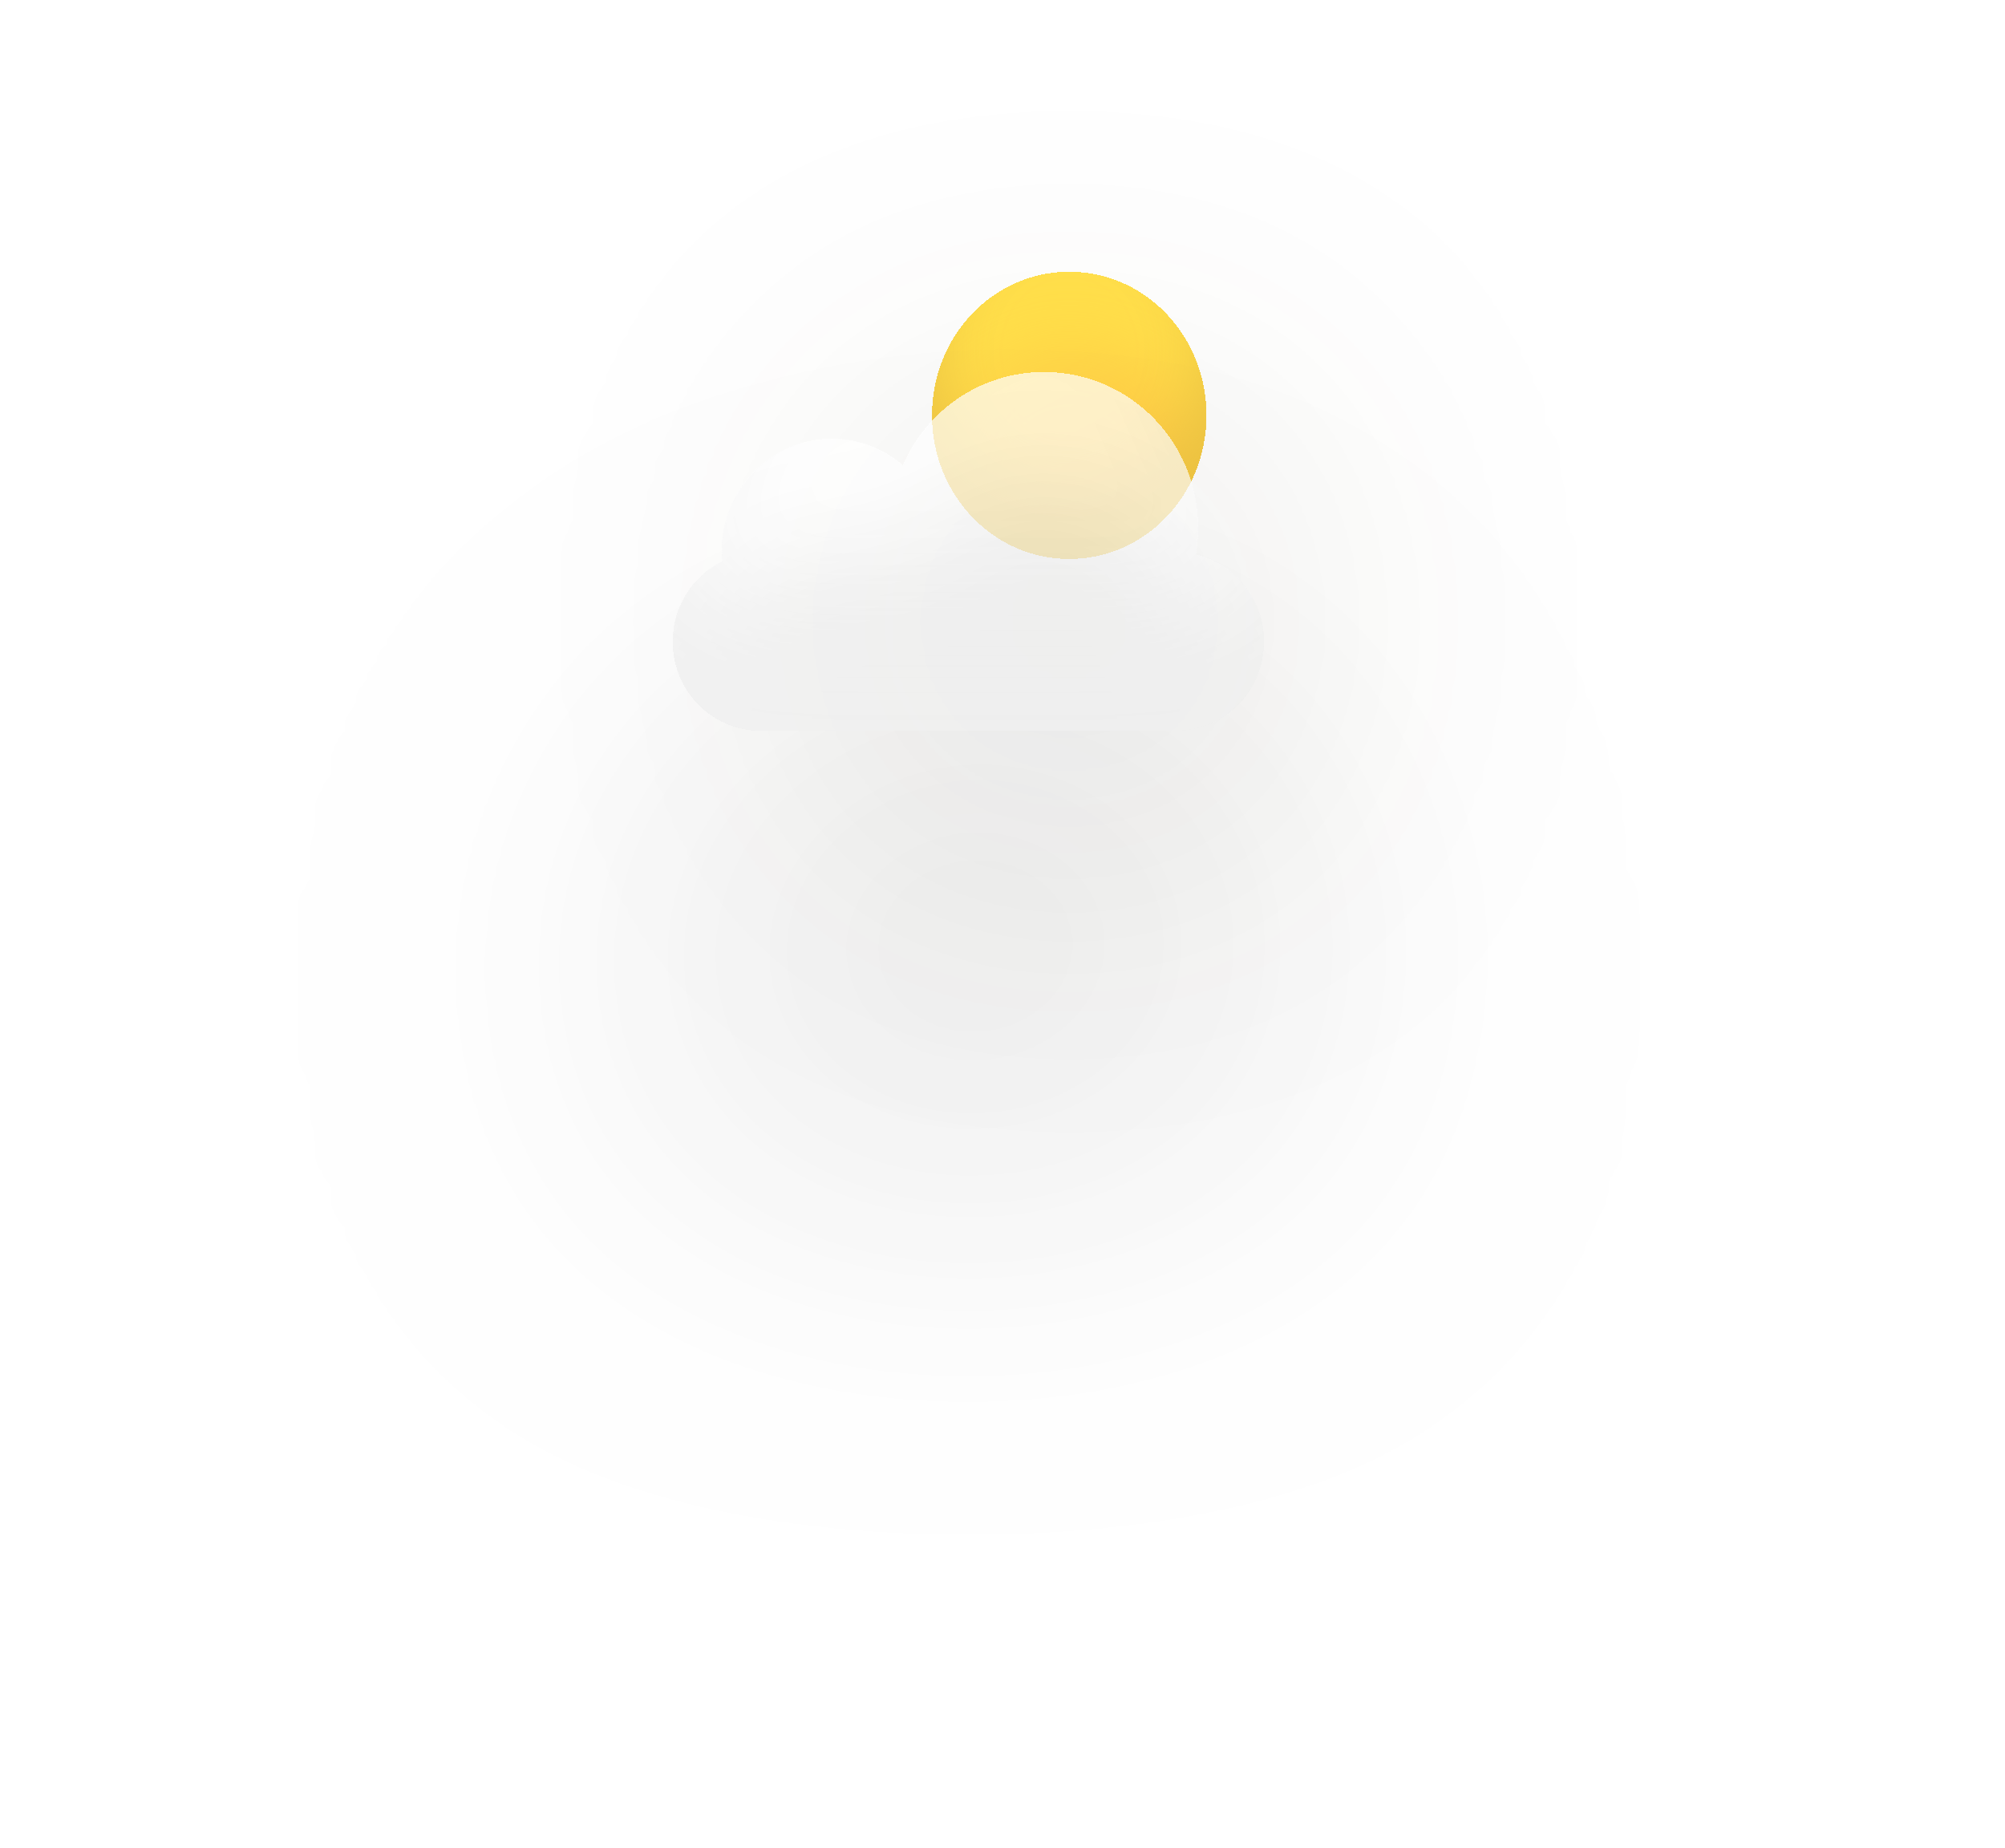
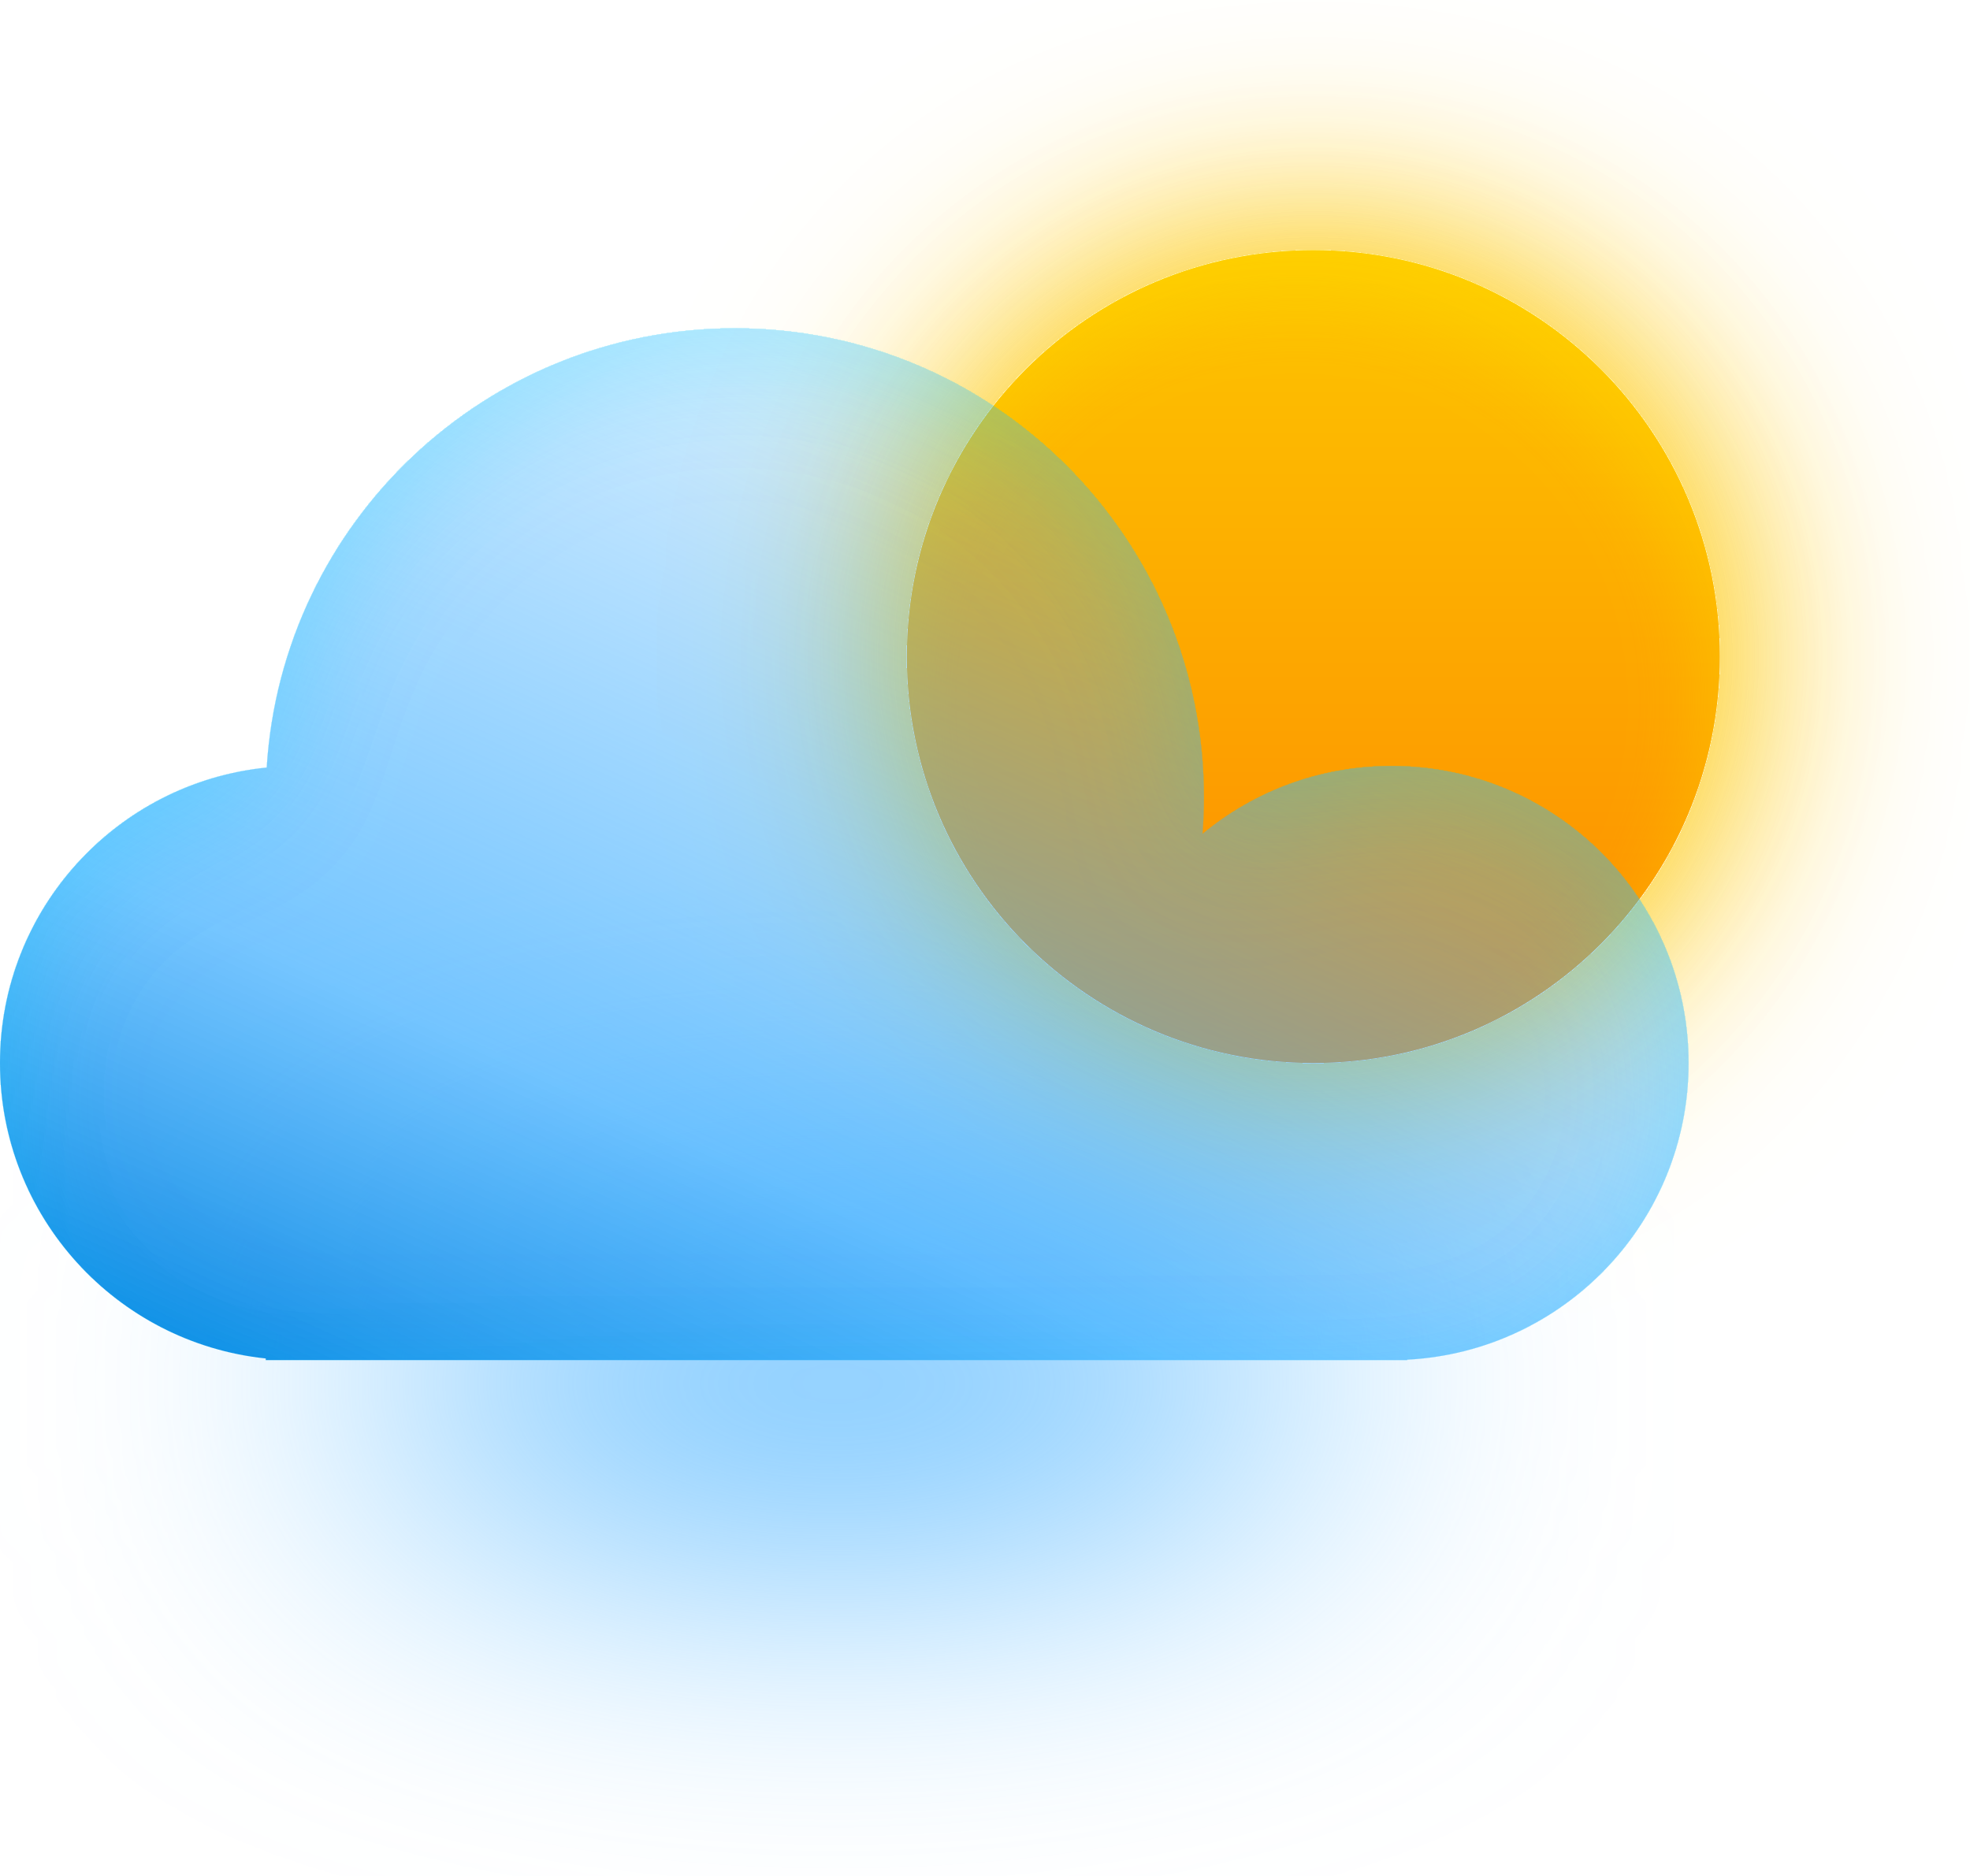
- <svg xmlns="http://www.w3.org/2000/svg" width="140" height="129" viewBox="0 0 140 129" fill="none">
-   <g filter="url(#filter0_dii_4978_1013)">
-     <ellipse cx="74.66" cy="29" rx="9.555" ry="10" fill="url(#paint0_linear_4978_1013)" />
+ <svg xmlns="http://www.w3.org/2000/svg" width="126" height="120" viewBox="0 0 126 120" fill="none">
+   <g filter="url(#filter0_f_1_549)">
+     <ellipse cx="53.5" cy="88.5" rx="31.5" ry="9.5" fill="#4DB4FF" />
  </g>
-   <g opacity="0.7" filter="url(#filter1_bdii_4978_1013)">
-     <path d="M83.478 38.742C83.583 38.132 83.638 37.503 83.638 36.862C83.638 30.863 78.831 26 72.902 26C68.494 26 64.707 28.688 63.053 32.532C61.714 31.362 59.976 30.655 58.077 30.655C53.841 30.655 50.408 34.167 50.408 38.5C50.408 38.741 50.419 38.98 50.44 39.216C48.403 40.225 47 42.343 47 44.793C47 48.221 49.747 51 53.135 51H82.104C85.492 51 88.239 48.221 88.239 44.793C88.239 41.843 86.205 39.373 83.478 38.742Z" fill="#ECECEC" />
+   <g filter="url(#filter1_ddi_1_549)">
+     <circle cx="84" cy="42" r="26" fill="url(#paint0_linear_1_549)" />
+   </g>
+   <g filter="url(#filter2_bi_1_549)">
+     <path fill-rule="evenodd" clip-rule="evenodd" d="M77 51C77 51.788 76.97 52.569 76.91 53.342C80.195 50.63 84.407 49 89 49C99.493 49 108 57.507 108 68C108 78.158 100.029 86.454 90 86.974V87H89H19H17V86.896C7.447 85.897 0 77.818 0 68C0 58.162 7.478 50.07 17.059 49.098C18.041 33.416 31.07 21 47 21C63.569 21 77 34.431 77 51Z" fill="url(#paint1_linear_1_549)" />
  </g>
  <defs>
-     <filter id="filter0_dii_4978_1013" x="36.305" y="4.6" width="76.711" height="77.6" filterUnits="userSpaceOnUse" color-interpolation-filters="sRGB">
+     <filter id="filter0_f_1_549" x="0" y="57" width="107" height="63" filterUnits="userSpaceOnUse" color-interpolation-filters="sRGB">
+       <feFlood flood-opacity="0" result="BackgroundImageFix" />
+       <feBlend mode="normal" in="SourceGraphic" in2="BackgroundImageFix" result="shape" />
+       <feGaussianBlur stdDeviation="11" result="effect1_foregroundBlur_1_549" />
+     </filter>
+     <filter id="filter1_ddi_1_549" x="42" y="0" width="84" height="84" filterUnits="userSpaceOnUse" color-interpolation-filters="sRGB">
      <feFlood flood-opacity="0" result="BackgroundImageFix" />
      <feColorMatrix in="SourceAlpha" type="matrix" values="0 0 0 0 0 0 0 0 0 0 0 0 0 0 0 0 0 0 127 0" result="hardAlpha" />
-       <feOffset dy="14.4" />
-       <feGaussianBlur stdDeviation="14.4" />
-       <feColorMatrix type="matrix" values="0 0 0 0 0.2 0 0 0 0 0.164 0 0 0 0 0.054 0 0 0 0.24 0" />
-       <feBlend mode="normal" in2="BackgroundImageFix" result="effect1_dropShadow_4978_1013" />
-       <feBlend mode="normal" in="SourceGraphic" in2="effect1_dropShadow_4978_1013" result="shape" />
+       <feOffset />
+       <feGaussianBlur stdDeviation="8" />
+       <feComposite in2="hardAlpha" operator="out" />
+       <feColorMatrix type="matrix" values="0 0 0 0 0.992 0 0 0 0 0.774 0 0 0 0 0 0 0 0 1 0" />
+       <feBlend mode="normal" in2="BackgroundImageFix" result="effect1_dropShadow_1_549" />
      <feColorMatrix in="SourceAlpha" type="matrix" values="0 0 0 0 0 0 0 0 0 0 0 0 0 0 0 0 0 0 127 0" result="hardAlpha" />
-       <feOffset dy="4.48" />
-       <feGaussianBlur stdDeviation="2.24" />
+       <feOffset />
+       <feGaussianBlur stdDeviation="5.5" />
+       <feComposite in2="hardAlpha" operator="out" />
+       <feColorMatrix type="matrix" values="0 0 0 0 0.992 0 0 0 0 0.773 0 0 0 0 0 0 0 0 0.45 0" />
+       <feBlend mode="normal" in2="effect1_dropShadow_1_549" result="effect2_dropShadow_1_549" />
+       <feBlend mode="normal" in="SourceGraphic" in2="effect2_dropShadow_1_549" result="shape" />
+       <feColorMatrix in="SourceAlpha" type="matrix" values="0 0 0 0 0 0 0 0 0 0 0 0 0 0 0 0 0 0 127 0" result="hardAlpha" />
+       <feOffset dx="-1" dy="3" />
+       <feGaussianBlur stdDeviation="2.5" />
      <feComposite in2="hardAlpha" operator="arithmetic" k2="-1" k3="1" />
-       <feColorMatrix type="matrix" values="0 0 0 0 1 0 0 0 0 0.871 0 0 0 0 0.289 0 0 0 1 0" />
-       <feBlend mode="normal" in2="shape" result="effect2_innerShadow_4978_1013" />
+       <feColorMatrix type="matrix" values="0 0 0 0 1 0 0 0 0 0.9 0 0 0 0 0 0 0 0 0.35 0" />
+       <feBlend mode="normal" in2="shape" result="effect3_innerShadow_1_549" />
+     </filter>
+     <filter id="filter2_bi_1_549" x="-7" y="14" width="122" height="80" filterUnits="userSpaceOnUse" color-interpolation-filters="sRGB">
+       <feFlood flood-opacity="0" result="BackgroundImageFix" />
+       <feGaussianBlur in="BackgroundImageFix" stdDeviation="3.5" />
+       <feComposite in2="SourceAlpha" operator="in" result="effect1_backgroundBlur_1_549" />
+       <feBlend mode="normal" in="SourceGraphic" in2="effect1_backgroundBlur_1_549" result="shape" />
      <feColorMatrix in="SourceAlpha" type="matrix" values="0 0 0 0 0 0 0 0 0 0 0 0 0 0 0 0 0 0 127 0" result="hardAlpha" />
-       <feOffset dy="-4.48" />
-       <feGaussianBlur stdDeviation="2.24" />
+       <feOffset dy="2" />
+       <feGaussianBlur stdDeviation="4" />
      <feComposite in2="hardAlpha" operator="arithmetic" k2="-1" k3="1" />
-       <feColorMatrix type="matrix" values="0 0 0 0 0.923 0 0 0 0 0.76 0 0 0 0 0.252 0 0 0 1 0" />
-       <feBlend mode="normal" in2="effect2_innerShadow_4978_1013" result="effect3_innerShadow_4978_1013" />
+       <feColorMatrix type="matrix" values="0 0 0 0 0 0 0 0 0 0.82 0 0 0 0 1 0 0 0 0.25 0" />
+       <feBlend mode="normal" in2="shape" result="effect2_innerShadow_1_549" />
    </filter>
-     <filter id="filter1_bdii_4978_1013" x="-4.6" y="0.2" width="144.439" height="128.2" filterUnits="userSpaceOnUse" color-interpolation-filters="sRGB">
-       <feFlood flood-opacity="0" result="BackgroundImageFix" />
-       <feGaussianBlur in="BackgroundImageFix" stdDeviation="12" />
-       <feComposite in2="SourceAlpha" operator="in" result="effect1_backgroundBlur_4978_1013" />
-       <feColorMatrix in="SourceAlpha" type="matrix" values="0 0 0 0 0 0 0 0 0 0 0 0 0 0 0 0 0 0 127 0" result="hardAlpha" />
-       <feOffset dy="25.8" />
-       <feGaussianBlur stdDeviation="25.8" />
-       <feColorMatrix type="matrix" values="0 0 0 0 0.2 0 0 0 0 0.2 0 0 0 0 0.2 0 0 0 0.24 0" />
-       <feBlend mode="normal" in2="effect1_backgroundBlur_4978_1013" result="effect2_dropShadow_4978_1013" />
-       <feBlend mode="normal" in="SourceGraphic" in2="effect2_dropShadow_4978_1013" result="shape" />
-       <feColorMatrix in="SourceAlpha" type="matrix" values="0 0 0 0 0 0 0 0 0 0 0 0 0 0 0 0 0 0 127 0" result="hardAlpha" />
-       <feOffset dy="8.027" />
-       <feGaussianBlur stdDeviation="4.013" />
-       <feComposite in2="hardAlpha" operator="arithmetic" k2="-1" k3="1" />
-       <feColorMatrix type="matrix" values="0 0 0 0 1 0 0 0 0 1 0 0 0 0 1 0 0 0 1 0" />
-       <feBlend mode="normal" in2="shape" result="effect3_innerShadow_4978_1013" />
-       <feColorMatrix in="SourceAlpha" type="matrix" values="0 0 0 0 0 0 0 0 0 0 0 0 0 0 0 0 0 0 127 0" result="hardAlpha" />
-       <feOffset dy="-8.027" />
-       <feGaussianBlur stdDeviation="4.013" />
-       <feComposite in2="hardAlpha" operator="arithmetic" k2="-1" k3="1" />
-       <feColorMatrix type="matrix" values="0 0 0 0 0.925 0 0 0 0 0.925 0 0 0 0 0.925 0 0 0 1 0" />
-       <feBlend mode="normal" in2="effect3_innerShadow_4978_1013" result="effect4_innerShadow_4978_1013" />
-     </filter>
-     <linearGradient id="paint0_linear_4978_1013" x1="70.838" y1="21.25" x2="78.025" y2="34.862" gradientUnits="userSpaceOnUse">
-       <stop stop-color="#FFDA46" />
-       <stop offset="1" stop-color="#FFC845" />
+     <linearGradient id="paint0_linear_1_549" x1="84" y1="16" x2="84" y2="68" gradientUnits="userSpaceOnUse">
+       <stop stop-color="#FDC500" />
+       <stop offset="1" stop-color="#FD8900" />
+     </linearGradient>
+     <linearGradient id="paint1_linear_1_549" x1="56" y1="110.5" x2="96.5" y2="21" gradientUnits="userSpaceOnUse">
+       <stop stop-color="#0082DF" />
+       <stop offset="0.3" stop-color="#48B2FF" stop-opacity="0.75" />
+       <stop offset="1" stop-color="#3BADFF" stop-opacity="0" />
    </linearGradient>
  </defs>
</svg>
